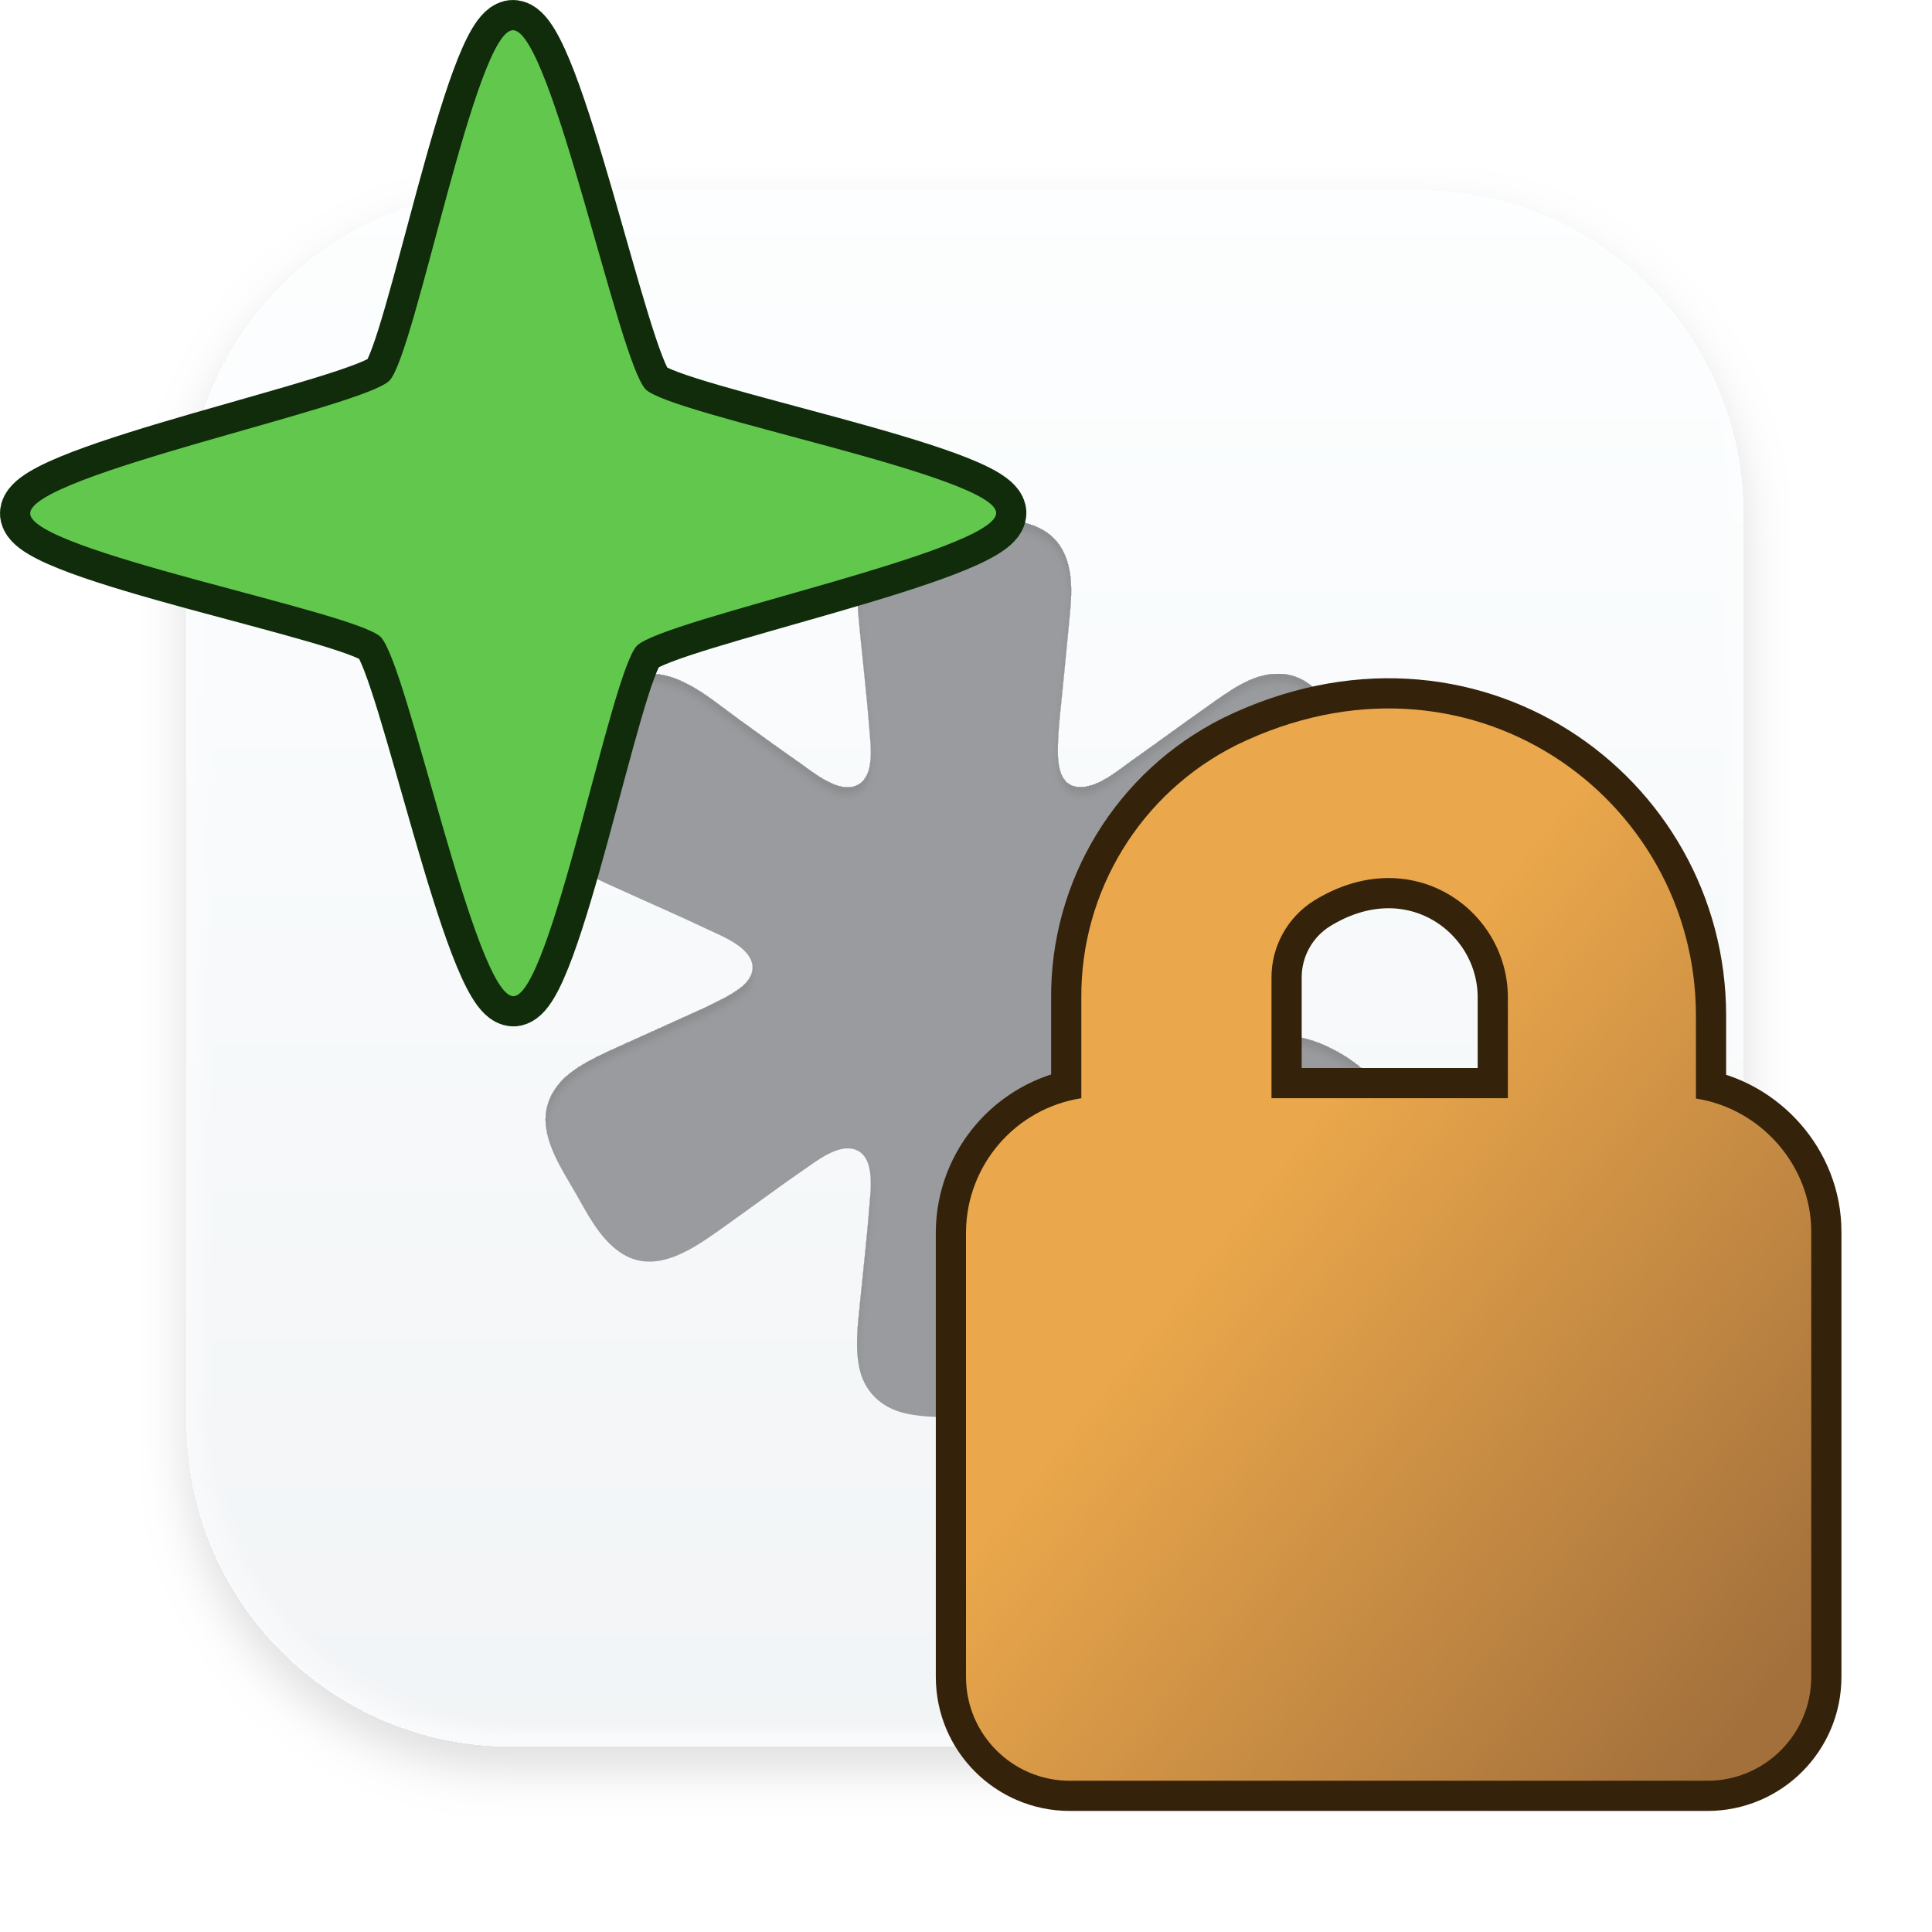
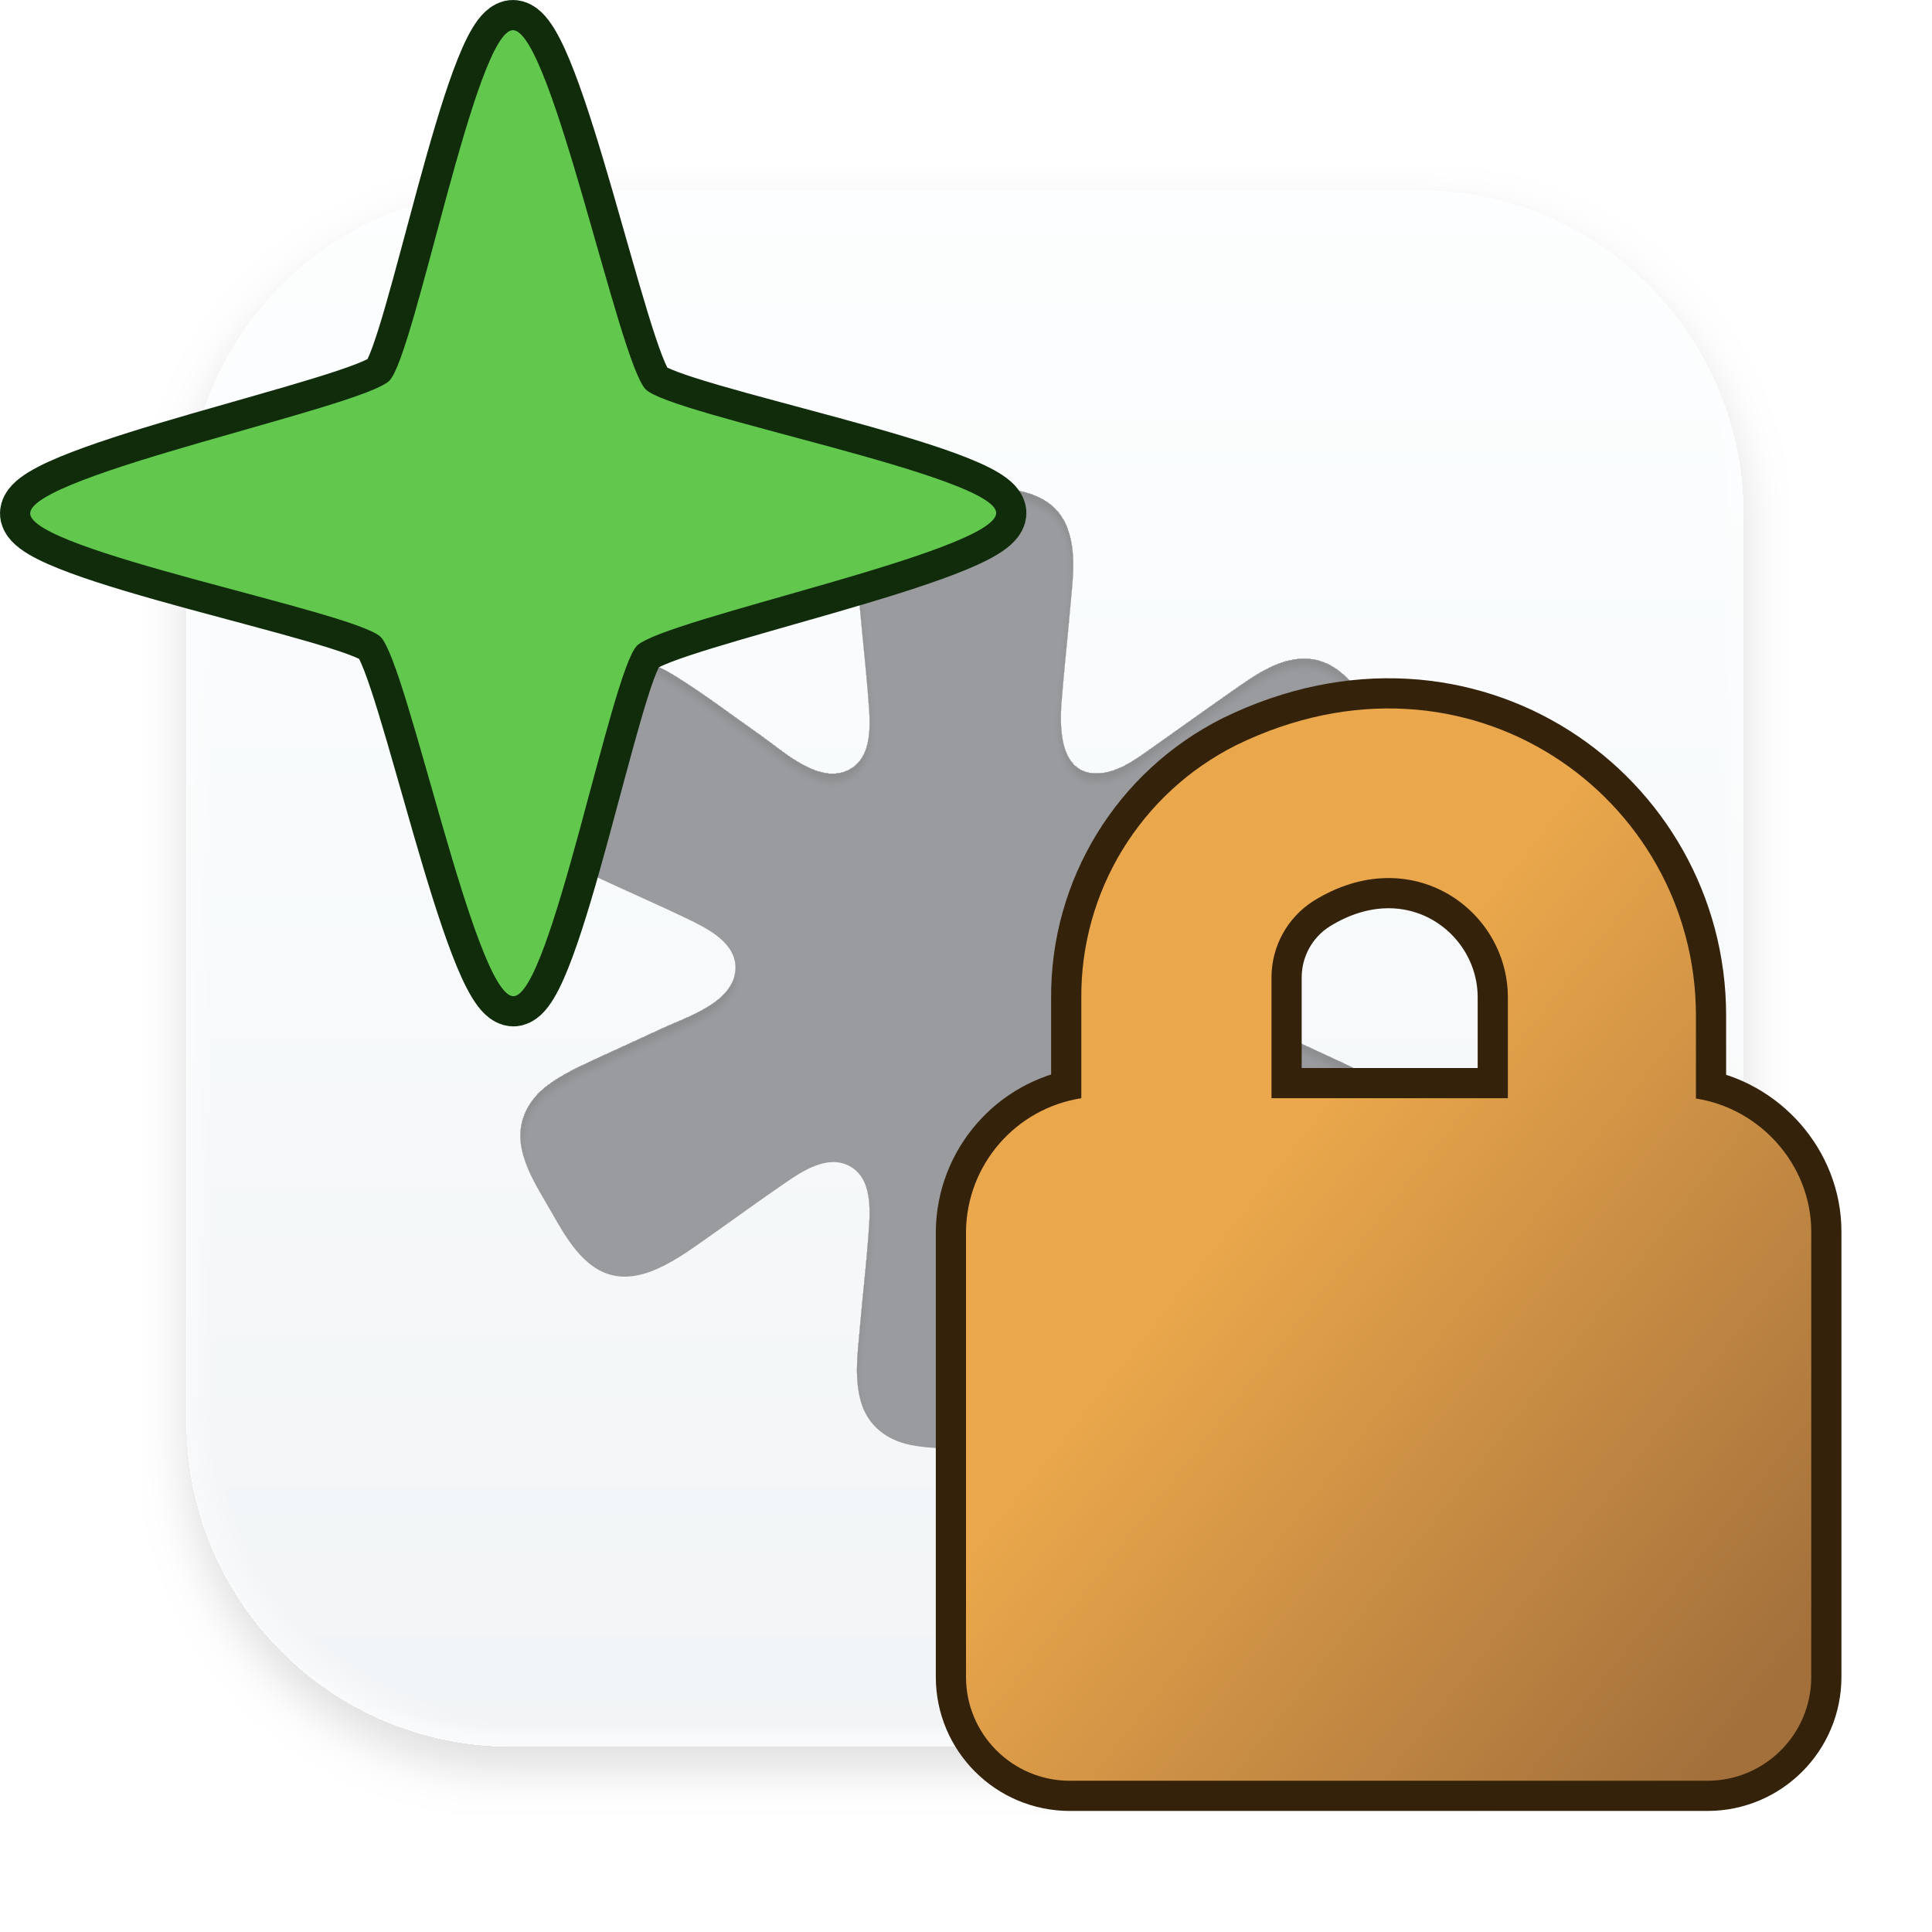
<svg xmlns="http://www.w3.org/2000/svg" xmlns:xlink="http://www.w3.org/1999/xlink" height="64" width="64" viewBox="0 0 64 64" xml:space="preserve">
  <defs>
    <linearGradient id="a">
      <stop style="stop-color:#eaa74b;stop-opacity:1" offset="0" />
      <stop style="stop-color:#a3703c;stop-opacity:1" offset="1" />
    </linearGradient>
    <linearGradient id="b">
      <stop offset="0" style="stop-color:#464646;stop-opacity:1" />
      <stop offset="1" style="stop-color:#adadad;stop-opacity:1" />
    </linearGradient>
    <linearGradient xlink:href="#a" id="d" x1="39.43" y1="42.25" x2="57.97" y2="56.88" gradientUnits="userSpaceOnUse" />
    <linearGradient xlink:href="#b" id="c" gradientUnits="userSpaceOnUse" x1="53.24" y1="12.75" x2="53.24" y2="86.36" />
  </defs>
  <g opacity=".5">
    <svg width="64" height="64" viewBox="0 0 1024 1024">
      <g filter="url(#filter0_dii_4068_305)">
        <path d="M99 273C99 178.007 176.007 101 271 101H752C846.993 101 924 178.007 924 273V753.607C924 848.6 846.993 925.607 752 925.607H271C176.007 925.607 99 848.6 99 753.607V273Z" fill="url(#paint0_linear_4068_305)" />
      </g>
      <g filter="url(#filter1_i_4068_305)">
-         <path d="M562.594 371.3C561.781 379.019 560.969 386.737 560.725 394.456C560.481 402.012 560.4 415.5 570.394 417.044C580.794 418.669 592.169 408.675 599.887 403.231C613.456 393.644 626.862 383.731 640.512 374.144C651.156 366.669 663.019 357.487 676.669 357.162C696.575 356.675 706.975 376.5 715.587 391.287C721.6 401.606 728.587 412.25 731.675 423.869C734.356 434.269 732.244 444.75 724.769 452.712C717.944 459.944 708.6 464.412 699.662 468.556C682.031 476.925 664.075 484.725 646.281 492.769C630.519 499.837 611.994 506.175 604.031 522.75C597.775 535.912 595.094 549.969 587.05 562.4C578.112 576.131 562.675 586.775 559.75 603.756C557.719 615.7 559.912 628.375 561.131 640.237C562.837 657.056 564.544 673.794 566.169 690.612C567.306 702.312 569.012 714.825 566.169 726.444C560.156 750.819 534.481 750.981 514.087 751.062C502.794 751.062 491.012 751.631 479.881 749.112C467.937 746.431 458.837 738.55 455.831 726.444C452.987 714.825 454.694 702.312 455.831 690.612C457.537 673.225 459.569 655.919 460.869 638.612C461.519 630.569 463.712 614.562 454.531 609.85C445.187 605.219 432.594 615.537 425.687 620.25C411.875 629.756 398.469 639.831 384.819 649.5C368.894 660.794 347.606 677.125 328.35 663.556C317.625 656.081 311.206 643.081 304.869 632.031C298.775 621.469 291.381 610.256 289.512 598.069C287.562 585.394 293.819 574.75 303.975 567.519C311.856 561.912 320.875 558.012 329.65 554.031C340.619 549.075 351.587 544.119 362.556 539.162C370.031 535.75 377.669 532.5 384.819 528.519C390.425 525.431 398.469 520.719 398.875 513.487C399.444 502.6 382.95 496.344 375.394 492.769C360.281 485.537 344.925 478.956 329.65 471.969C318.437 466.85 305.844 461.894 297.231 452.712C288.862 443.775 287.481 432.075 291.219 420.862C294.875 410.056 301.212 400.144 306.9 390.394C315.025 376.581 324.531 358.544 342.487 357.244C360.769 355.862 377.344 371.137 391.075 380.969C402.044 388.85 412.85 396.812 423.981 404.531C431.131 409.487 444.7 421.106 454.531 416.15C463.712 411.437 461.519 395.431 460.869 387.387C459.569 370.081 457.537 352.775 455.831 335.387C453.962 315.644 450.631 288.587 472.894 279.081C484.919 273.962 499.219 274.937 512.056 274.937C530.175 274.937 554.55 273.637 563.812 292.975C569.5 304.675 567.712 318.894 566.494 331.406C565.275 344.731 563.894 357.975 562.594 371.3Z" fill="#34373E" />
-         <path d="M649.694 662.744C635.556 654.537 622.963 642.187 620.281 625.369C617.844 610.094 624.75 595.794 632.144 582.956C639.944 569.469 649.45 555.819 664.969 550.7C680.244 545.662 696.494 550.375 710.063 558.175C723.875 566.137 736.306 578.325 739.313 594.575C742.238 610.175 735.169 624.881 727.531 638.044C720.138 650.881 711.2 664.044 696.819 669.569C680.894 675.662 663.831 670.869 649.694 662.744Z" fill="#34373E" />
+         <path transform="translate(233.42 234.92) scale(8.69)" d="M37.88 15.85 C37.76 17.5 37.81 20.26 40.15 20.14 C41.41 20.08 42.55 19.19 43.53 18.5 C45.12 17.38 46.7 16.24 48.29 15.13 C49.56 14.25 50.97 13.2 52.57 13.15 C54.94 13.07 56.21 15.36 57.24 17.13 C57.92 18.29 58.69 19.5 59 20.81 C59.76 23.96 56.68 25.43 54.28 26.55 C52.59 27.34 50.88 28.09 49.19 28.89 C47.98 29.46 46.21 30.22 46.01 31.76 C45.72 34.06 49.17 35.11 50.69 35.8 C52.04 36.42 53.41 37.04 54.75 37.67 C55.99 38.25 57.33 38.85 58.25 39.9 C60.13 42.07 58.49 44.71 57.31 46.76 C56.32 48.46 55.15 50.7 52.93 50.85 C51.19 50.96 49.64 49.81 48.29 48.87 C46.78 47.82 45.29 46.74 43.79 45.69 C42.55 44.81 40.51 43.11 38.89 44.18 C37.23 45.29 37.87 48.15 38.02 49.73 C38.22 51.84 38.5 53.97 38.57 56.09 C38.62 57.58 38.45 59.22 37.23 60.24 C35.95 61.32 34.09 61.29 32.51 61.3 C31.24 61.31 29.93 61.35 28.68 61.1 C27.23 60.81 26.07 59.93 25.65 58.46 C25.24 57.04 25.45 55.48 25.58 54.03 C25.75 52.07 25.98 50.11 26.12 48.15 C26.22 46.8 26.36 44.79 24.9 44.06 C23.55 43.39 22.02 44.43 20.95 45.17 C19.33 46.28 17.75 47.44 16.14 48.57 C14.17 49.95 11.53 51.89 9.21 50.13 C8.06 49.26 7.34 47.87 6.63 46.65 C5.94 45.45 5.13 44.19 4.92 42.8 C4.7 41.34 5.37 40.06 6.53 39.18 C7.5 38.45 8.63 37.96 9.72 37.45 C11.02 36.85 12.33 36.25 13.64 35.65 C15.09 34.98 17.94 34.09 18 32.06 C18.05 30.46 16.28 29.6 15.07 29.01 C13.3 28.16 11.5 27.38 9.72 26.55 C8.4 25.93 6.94 25.34 5.91 24.27 C4.85 23.18 4.67 21.73 5.14 20.32 C5.55 19.12 6.24 18 6.89 16.91 C7.69 15.55 8.58 13.92 10.16 13.35 C11.65 12.8 13.16 13.48 14.42 14.27 C16.22 15.4 17.92 16.7 19.66 17.92 C20.96 18.85 23.16 20.87 24.95 19.91 C26.36 19.15 26.22 17.18 26.12 15.85 C25.98 13.89 25.75 11.93 25.58 9.97 C25.35 7.4 25.06 4.03 28.06 3.06 C29.39 2.63 30.87 2.7 32.26 2.7 C34.45 2.71 37.23 2.71 38.21 5.11 C38.82 6.63 38.56 8.4 38.42 9.97 C38.25 11.93 38.03 13.89 37.88 15.85 Z" fill="#34373E" />
      </g>
      <defs>
        <filter id="filter0_dii_4068_305" x="75" y="89" width="873" height="872.607" filterUnits="userSpaceOnUse" color-interpolation-filters="sRGB">
          <feFlood flood-opacity="0" result="BackgroundImageFix" />
          <feColorMatrix in="SourceAlpha" type="matrix" values="0 0 0 0 0 0 0 0 0 0 0 0 0 0 0 0 0 0 127 0" result="hardAlpha" />
          <feOffset dy="12" />
          <feGaussianBlur stdDeviation="12" />
          <feComposite in2="hardAlpha" operator="out" />
          <feColorMatrix type="matrix" values="0 0 0 0 0 0 0 0 0 0 0 0 0 0 0 0 0 0 0.25 0" />
          <feBlend mode="normal" in2="BackgroundImageFix" result="effect1_dropShadow_4068_305" />
          <feBlend mode="normal" in="SourceGraphic" in2="effect1_dropShadow_4068_305" result="shape" />
          <feColorMatrix in="SourceAlpha" type="matrix" values="0 0 0 0 0 0 0 0 0 0 0 0 0 0 0 0 0 0 127 0" result="hardAlpha" />
          <feOffset dx="8" dy="-8" />
          <feGaussianBlur stdDeviation="4" />
          <feComposite in2="hardAlpha" operator="arithmetic" k2="-1" k3="1" />
          <feColorMatrix type="matrix" values="0 0 0 0 0.999 0 0 0 0 0.999 0 0 0 0 0.999 0 0 0 0.35 0" />
          <feBlend mode="normal" in2="shape" result="effect2_innerShadow_4068_305" />
          <feColorMatrix in="SourceAlpha" type="matrix" values="0 0 0 0 0 0 0 0 0 0 0 0 0 0 0 0 0 0 127 0" result="hardAlpha" />
          <feOffset dx="-8" dy="-8" />
          <feGaussianBlur stdDeviation="2" />
          <feComposite in2="hardAlpha" operator="arithmetic" k2="-1" k3="1" />
          <feColorMatrix type="matrix" values="0 0 0 0 1 0 0 0 0 1 0 0 0 0 1 0 0 0 0.35 0" />
          <feBlend mode="normal" in2="effect2_innerShadow_4068_305" result="effect3_innerShadow_4068_305" />
        </filter>
        <filter id="filter1_i_4068_305" x="251" y="253" width="520" height="524" filterUnits="userSpaceOnUse" color-interpolation-filters="sRGB">
          <feFlood flood-opacity="0" result="BackgroundImageFix" />
          <feBlend mode="normal" in="SourceGraphic" in2="BackgroundImageFix" result="shape" />
          <feColorMatrix in="SourceAlpha" type="matrix" values="0 0 0 0 0 0 0 0 0 0 0 0 0 0 0 0 0 0 127 0" result="hardAlpha" />
          <feOffset dy="4" />
          <feGaussianBlur stdDeviation="2" />
          <feComposite in2="hardAlpha" operator="arithmetic" k2="-1" k3="1" />
          <feColorMatrix type="matrix" values="0 0 0 0 0 0 0 0 0 0 0 0 0 0 0 0 0 0 0.5 0" />
          <feBlend mode="normal" in2="shape" result="effect1_innerShadow_4068_305" />
        </filter>
        <linearGradient id="paint0_linear_4068_305" x1="511.5" y1="101" x2="511.5" y2="925.607" gradientUnits="userSpaceOnUse">
          <stop stop-color="#FAFEFF" />
          <stop offset="1" stop-color="#E5EAEE" />
        </linearGradient>
      </defs>
    </svg>
  </g>
  <g stroke="#0c0c0c" stroke-opacity=".8" style="display:inline;stroke:#34220a;stroke-width:1;stroke-opacity:1">
    <g style="display:inline;stroke:#34220a;stroke-width:.846;stroke-opacity:1">
      <path d="M17 33c-1.27-.04-3.5-11-4.39-11.9C11.74 20.25.96 18.24 1 17c.04-1.27 11-3.5 11.9-4.39C13.75 11.74 15.76.96 17 1c1.27.04 3.5 11 4.39 11.9.87.86 11.65 2.87 11.61 4.1-.04 1.27-11 3.5-11.9 4.39-.86.87-2.87 11.65-4.1 11.61z" display="inline" fill="#62c74d" stroke="none" style="display:inline;stroke:#102c0b;stroke-width:2;stroke-dasharray:none;stroke-opacity:1;paint-order:stroke fill markers" />
    </g>
    <g style="display:inline;stroke:#34220a;stroke-width:1;stroke-opacity:1">
      <path d="M56.18 36.38v-2.74c0-7.24-7.55-12.7-15.22-8.96a9.3 9.3 0 0 0-5.14 8.4v3.3A4.52 4.52 0 0 0 32 40.79v14.76c0 1.9 1.54 3.44 3.44 3.44h21.12c1.9 0 3.44-1.54 3.44-3.44V40.8c0-2.2-1.68-4.08-3.82-4.41zm-6.23 0h-7.83v-4a3 3 0 0 1 1.4-2.54c3.23-2 6.43.3 6.43 3.2v3.34z" display="inline" fill="#eaa74b" stroke="none" style="display:inline;fill:url(#d);fill-opacity:1;stroke:#34220a;stroke-width:2;stroke-linecap:round;stroke-linejoin:round;stroke-dasharray:none;stroke-opacity:1;paint-order:stroke fill markers" />
    </g>
  </g>
</svg>
